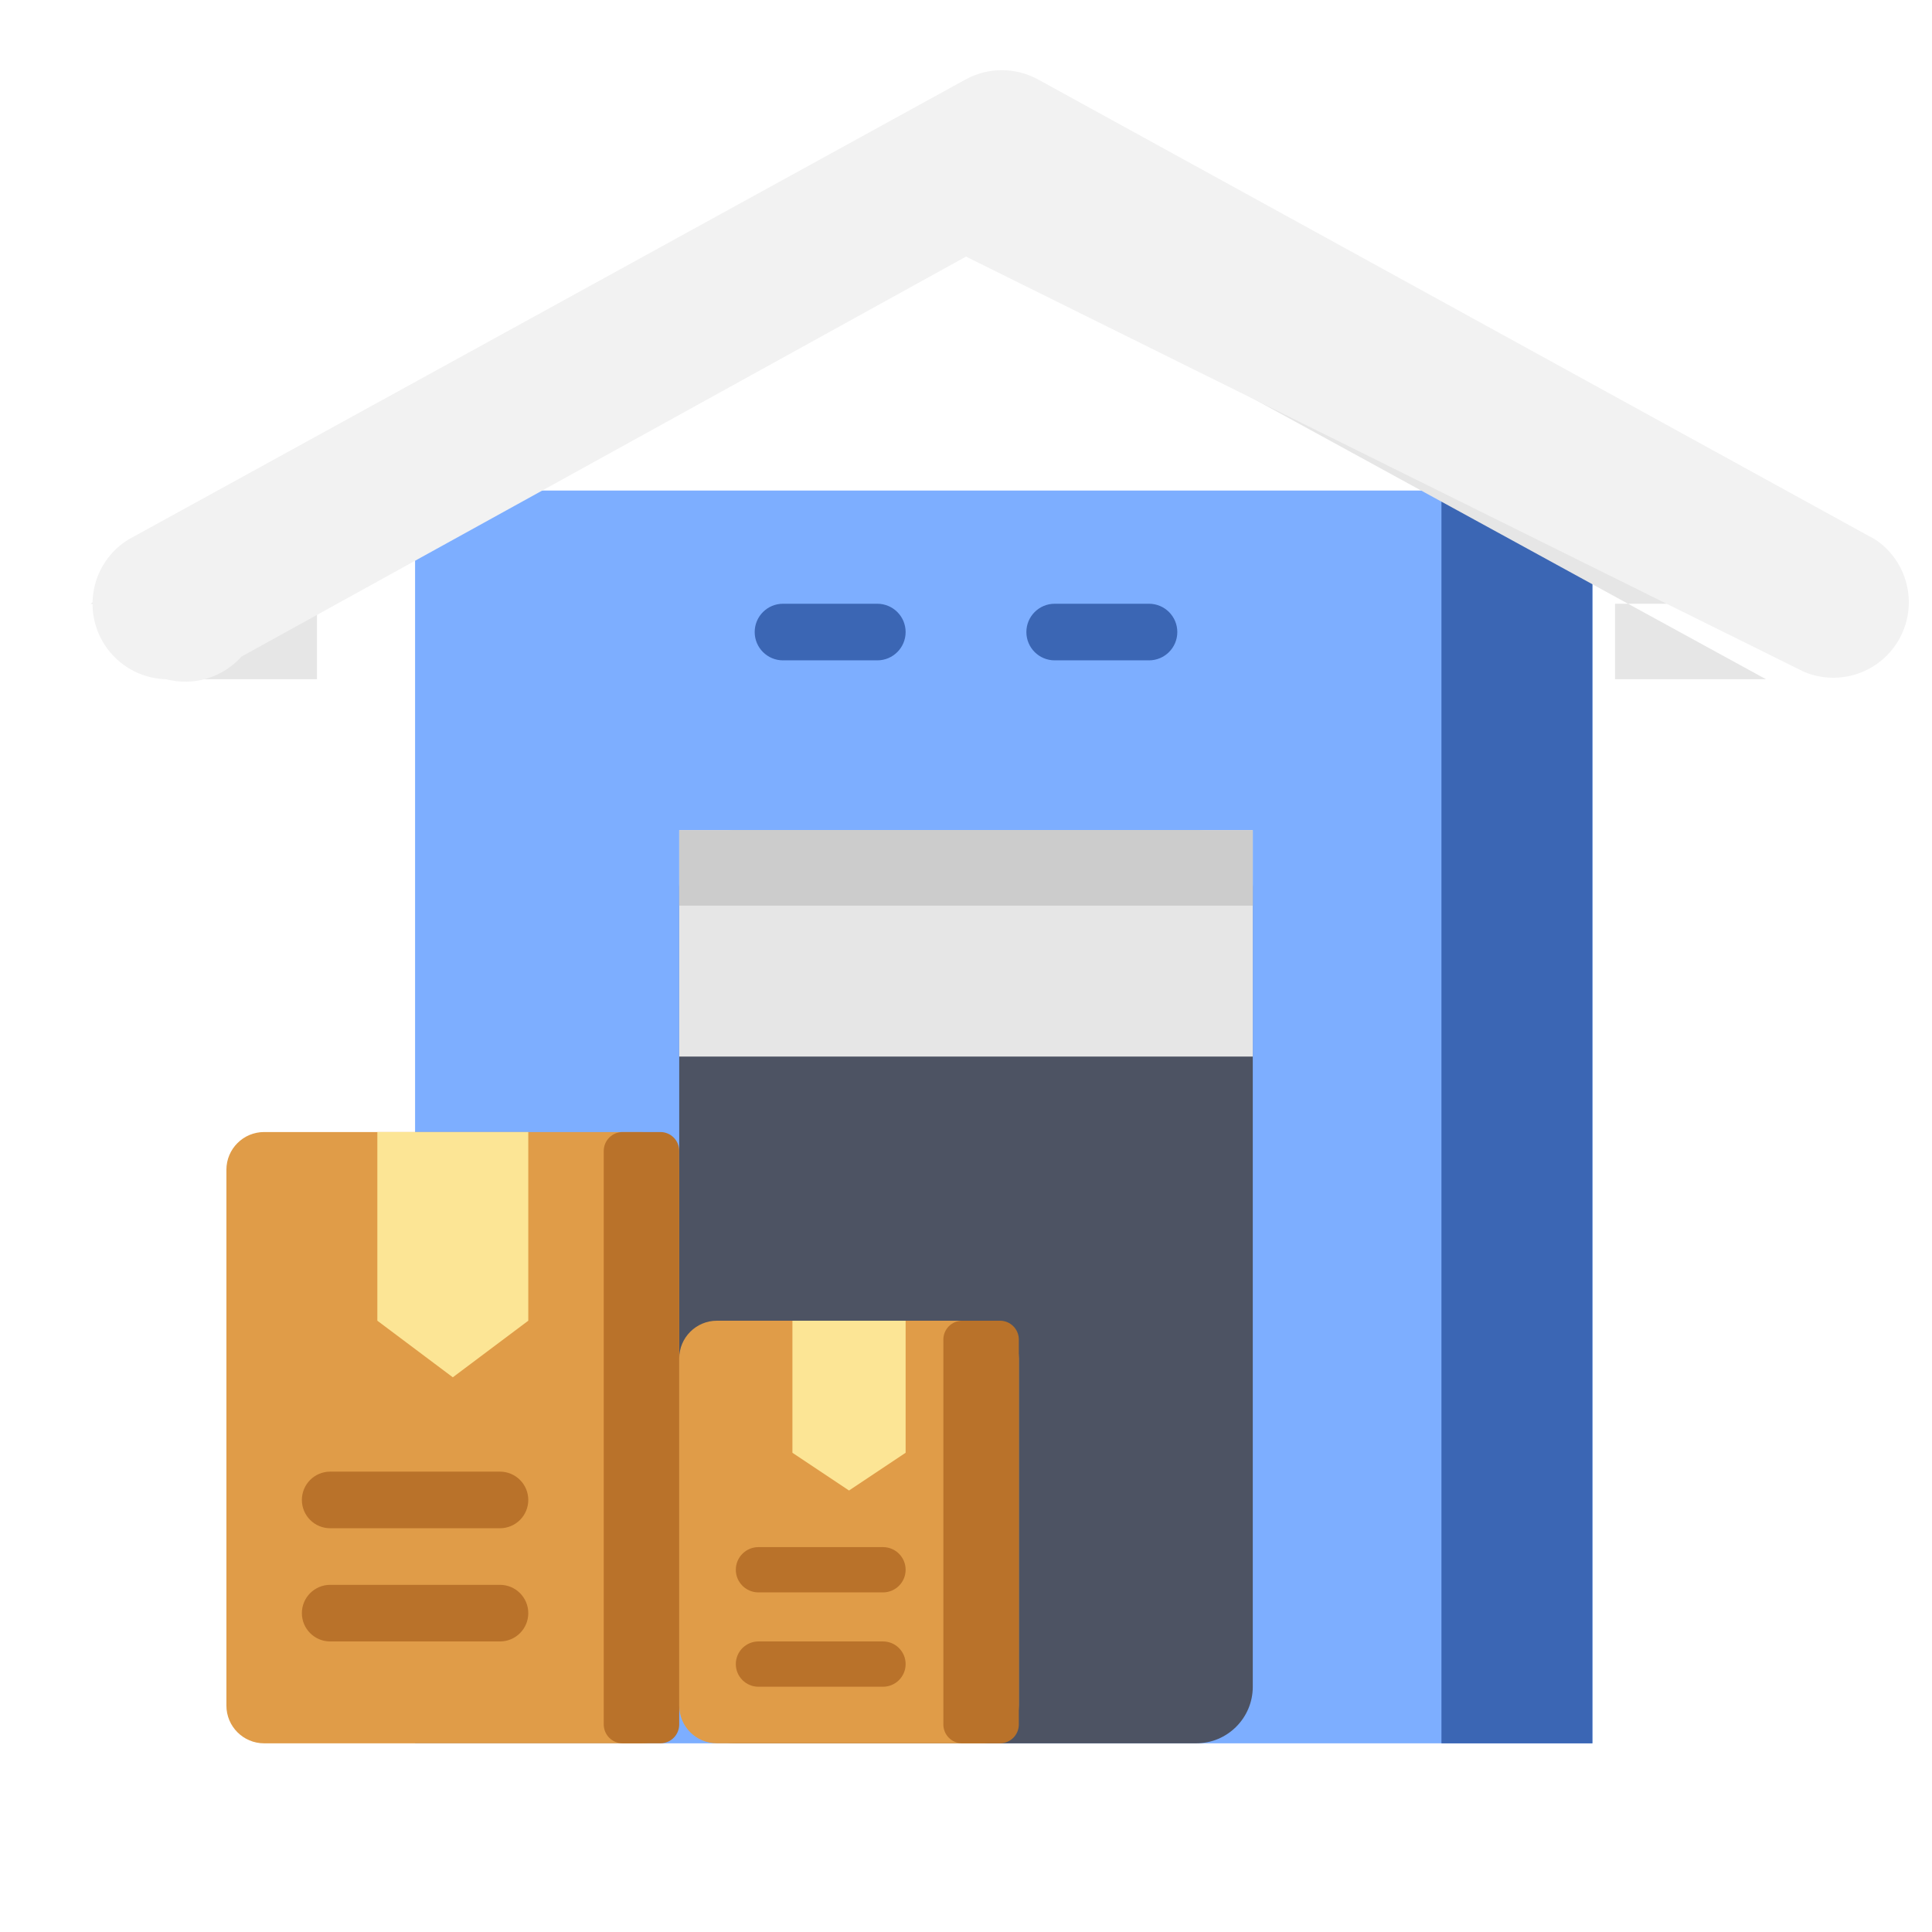
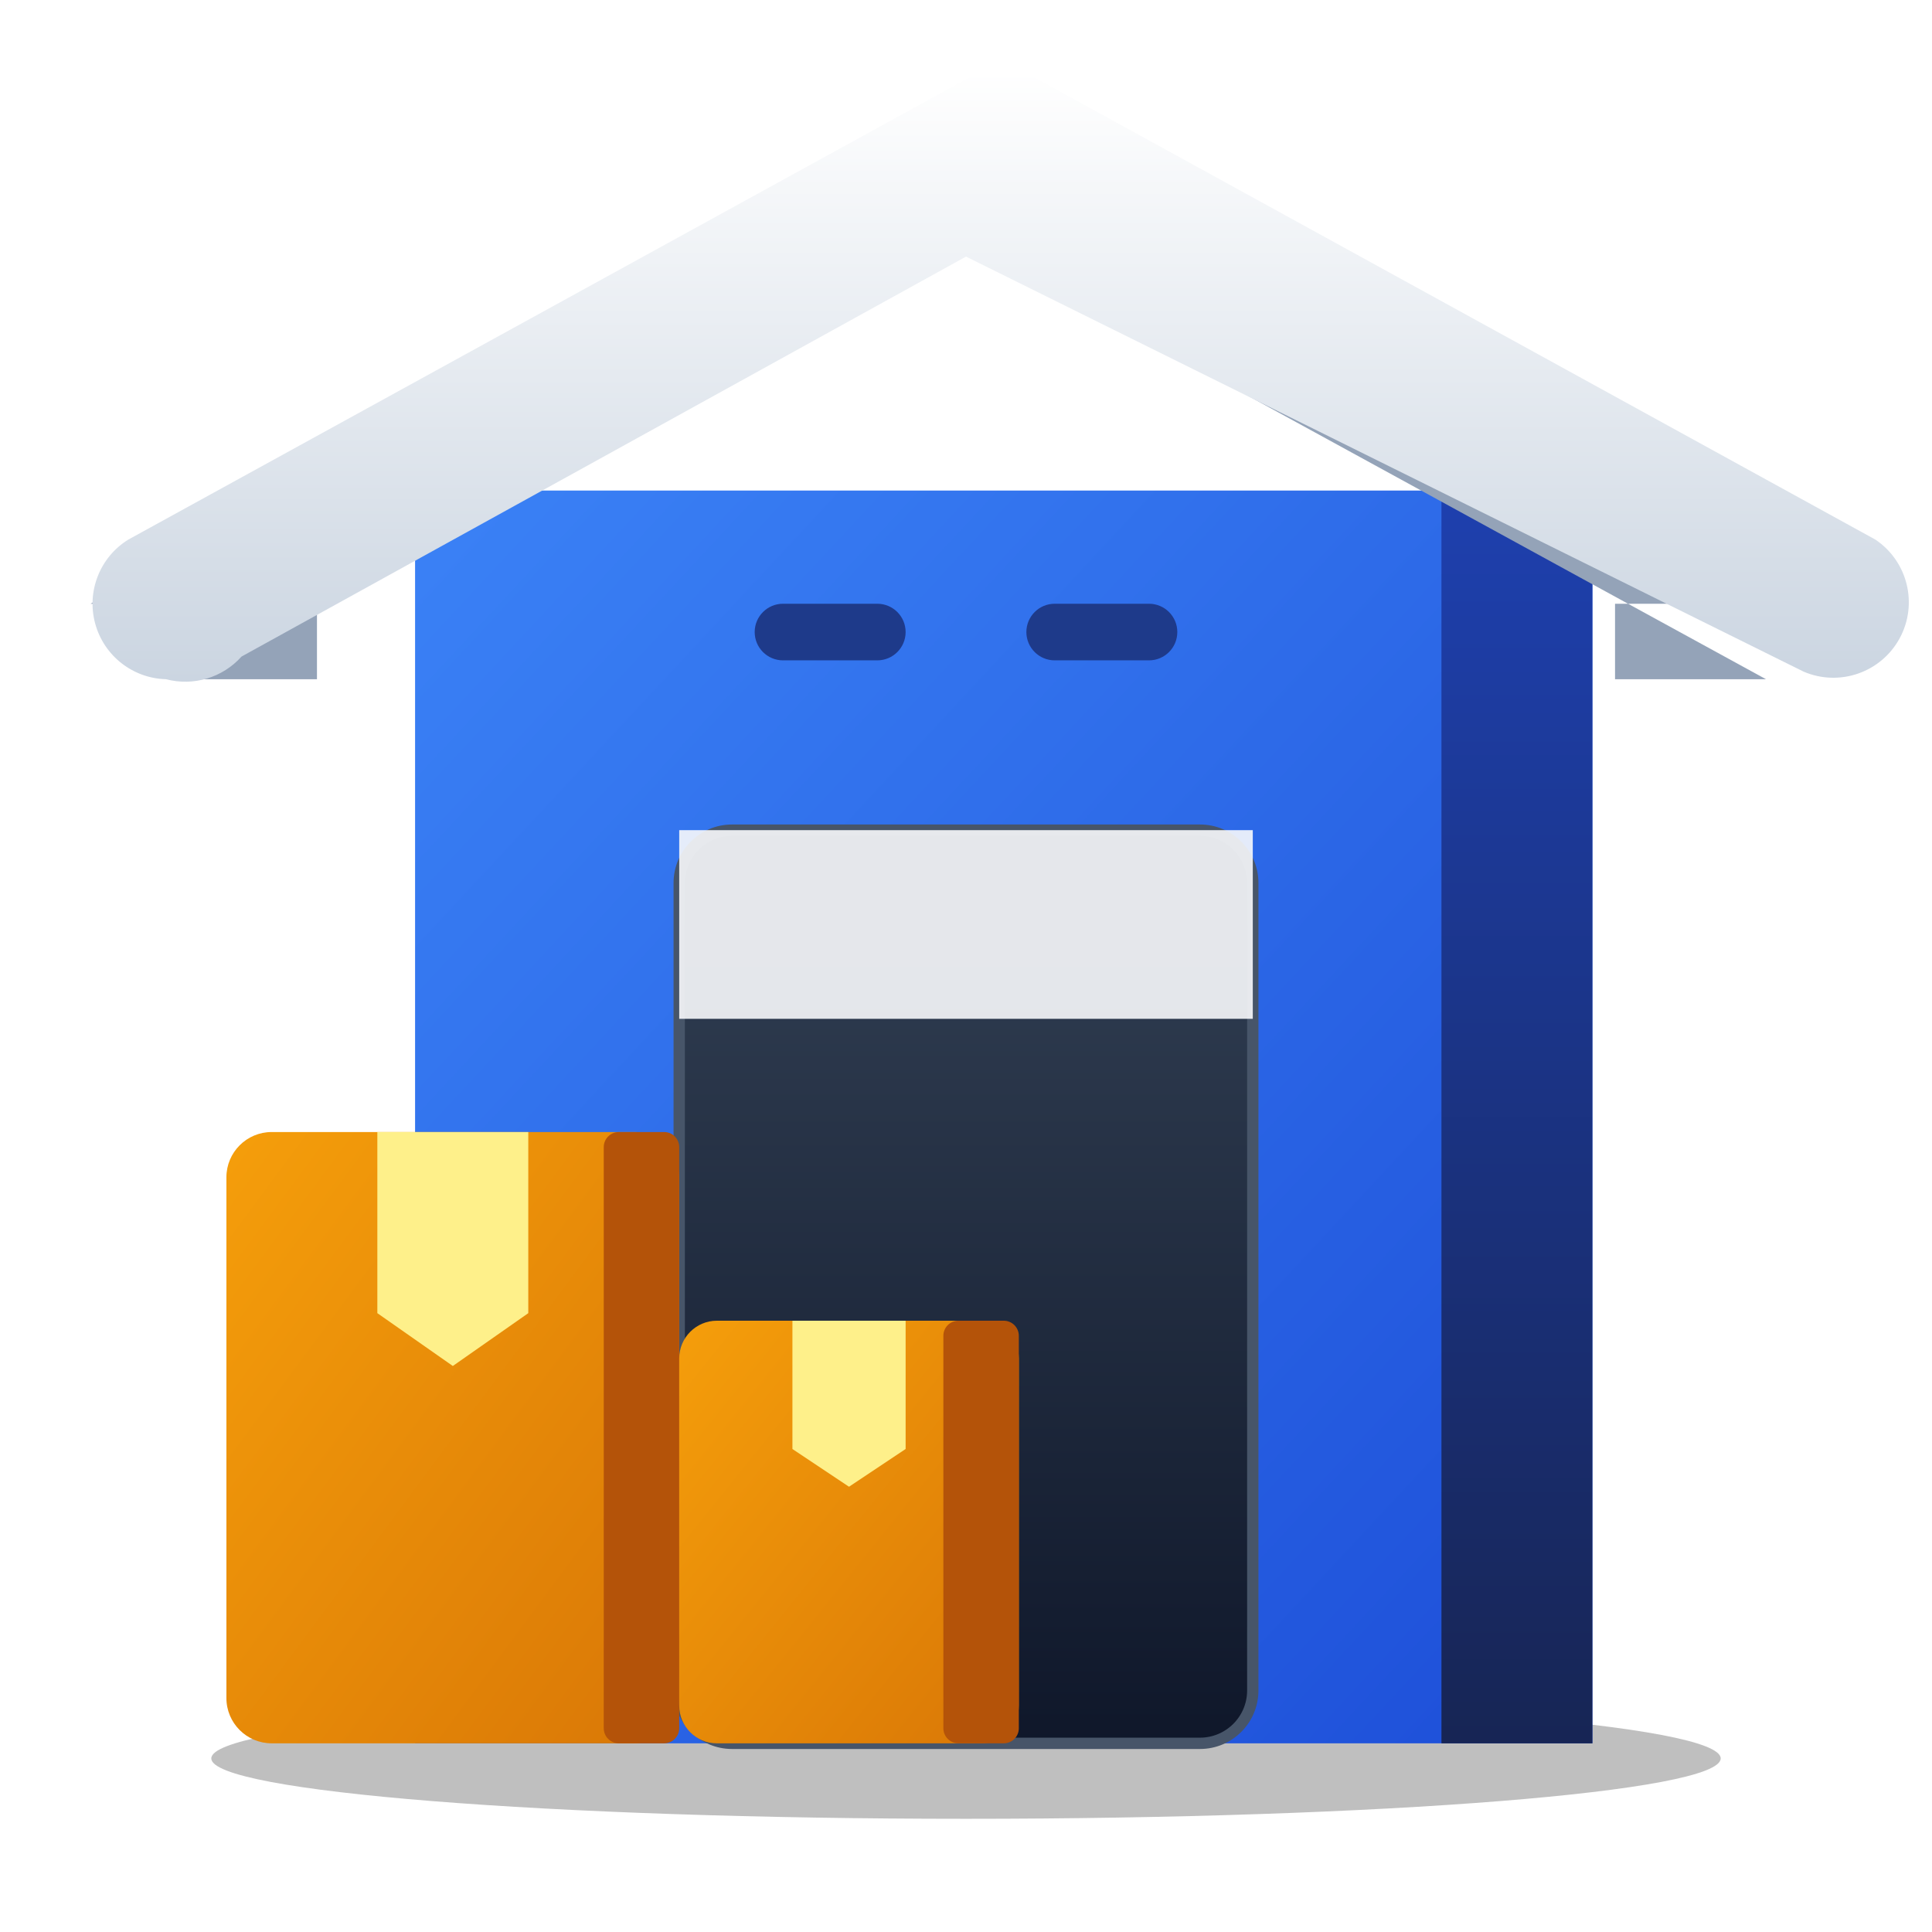
- <svg xmlns="http://www.w3.org/2000/svg" viewBox="0 0 512 512" width="100%" height="100%">
-   <path fill="#7daeff" d="M110 130v332h312V130z" />
-   <path fill="#3b66b4" d="M382 130v332h40V130z" />
-   <path fill="#e6e6e6" d="M256 32L24 160h60v20H44L256 64l212 116h-40v-20h60L256 32z" />
-   <path fill="#f2f2f2" d="M44 180a20 20 0 01-10-37l222-122a20 20 0 0119 0l222 122a20 20 0 01-19 35L256 68 64 174a20 20 0 01-20 6z" />
-   <rect fill="#3b66b4" x="200" y="160" width="40" height="15" rx="7.5" />
-   <rect fill="#3b66b4" x="272" y="160" width="40" height="15" rx="7.5" />
-   <rect fill="#4d5363" x="180" y="220" width="152" height="242" rx="15" />
-   <path fill="#e6e6e6" d="M180 220h152v60H180z" />
-   <path fill="#cccccc" d="M180 220h152v20H180z" />
-   <rect fill="#e09c48" x="60" y="300" width="120" height="162" rx="10" />
-   <rect fill="#b9722a" x="160" y="300" width="20" height="162" rx="5" />
-   <path fill="#fce595" d="M100 300h40v50l-20 15-20-15z" />
-   <rect fill="#b9722a" x="80" y="390" width="60" height="15" rx="7.5" />
-   <rect fill="#b9722a" x="80" y="420" width="60" height="15" rx="7.5" />
-   <rect fill="#e09c48" x="180" y="350" width="90" height="112" rx="10" />
-   <rect fill="#b9722a" x="250" y="350" width="20" height="112" rx="5" />
-   <path fill="#fce595" d="M210 350h30v35l-15 10-15-10z" />
-   <rect fill="#b9722a" x="195" y="410" width="45" height="12" rx="6" />
-   <rect fill="#b9722a" x="195" y="435" width="45" height="12" rx="6" />
+ <svg xmlns="http://www.w3.org/2000/svg" viewBox="0 0 512 512">
+   <defs>
+     <linearGradient id="favWall" x1="0%" y1="0%" x2="100%" y2="100%">
+       <stop offset="0%" stop-color="#3b82f6" />
+       <stop offset="100%" stop-color="#1d4ed8" />
+     </linearGradient>
+     <linearGradient id="favWallShadow" x1="0%" y1="0%" x2="0%" y2="100%">
+       <stop offset="0%" stop-color="#1e40af" />
+       <stop offset="100%" stop-color="#172554" />
+     </linearGradient>
+     <linearGradient id="favRoof" x1="0%" y1="0%" x2="0%" y2="100%">
+       <stop offset="0%" stop-color="#ffffff" />
+       <stop offset="100%" stop-color="#cbd5e1" />
+     </linearGradient>
+     <linearGradient id="favBox" x1="0%" y1="0%" x2="100%" y2="100%">
+       <stop offset="0%" stop-color="#f59e0b" />
+       <stop offset="100%" stop-color="#d97706" />
+     </linearGradient>
+     <linearGradient id="favDoor" x1="0%" y1="0%" x2="0%" y2="100%">
+       <stop offset="0%" stop-color="#334155" />
+       <stop offset="100%" stop-color="#0f172a" />
+     </linearGradient>
+   </defs>
+   <style>
+     @media (prefers-color-scheme: dark) {
+       .fav-roof { fill: #f8fafc !important; }
+       .fav-roof-lip { fill: #94a3b8 !important; }
+     }
+   </style>
+   <ellipse cx="256" cy="466" rx="200" ry="16" fill="#000000" opacity="0.25" />
+   <path fill="url(#favWall)" d="M110 130v332h312V130z" />
+   <path fill="url(#favWallShadow)" d="M382 130v332h40V130z" />
+   <path class="fav-roof-lip" fill="#94a3b8" d="M256 32L24 160h60v20H44L256 64l212 116h-40v-20h60L256 32z" />
+   <path class="fav-roof" fill="url(#favRoof)" d="M44 180a20 20 0 01-10-37l222-122a20 20 0 0119 0l222 122a20 20 0 01-19 35L256 68 64 174a20 20 0 01-20 6z" />
+   <rect fill="#1e3a8a" x="200" y="160" width="40" height="15" rx="7.5" />
+   <rect fill="#1e3a8a" x="272" y="160" width="40" height="15" rx="7.5" />
+   <rect fill="url(#favDoor)" x="180" y="220" width="152" height="242" rx="14" stroke="#475569" stroke-width="3" />
+   <path fill="#f8fafc" d="M180 220h152v50H180z" opacity="0.9" />
+   <rect fill="url(#favBox)" x="60" y="300" width="120" height="162" rx="12" />
+   <rect fill="#b45309" x="160" y="300" width="20" height="162" rx="4" />
+   <path fill="#fef08a" d="M100 300h40v48l-20 14-20-14z" />
+   <rect fill="url(#favBox)" x="180" y="350" width="90" height="112" rx="10" />
+   <rect fill="#b45309" x="250" y="350" width="20" height="112" rx="4" />
+   <path fill="#fef08a" d="M210 350h30v34l-15 10-15-10z" />
</svg>
